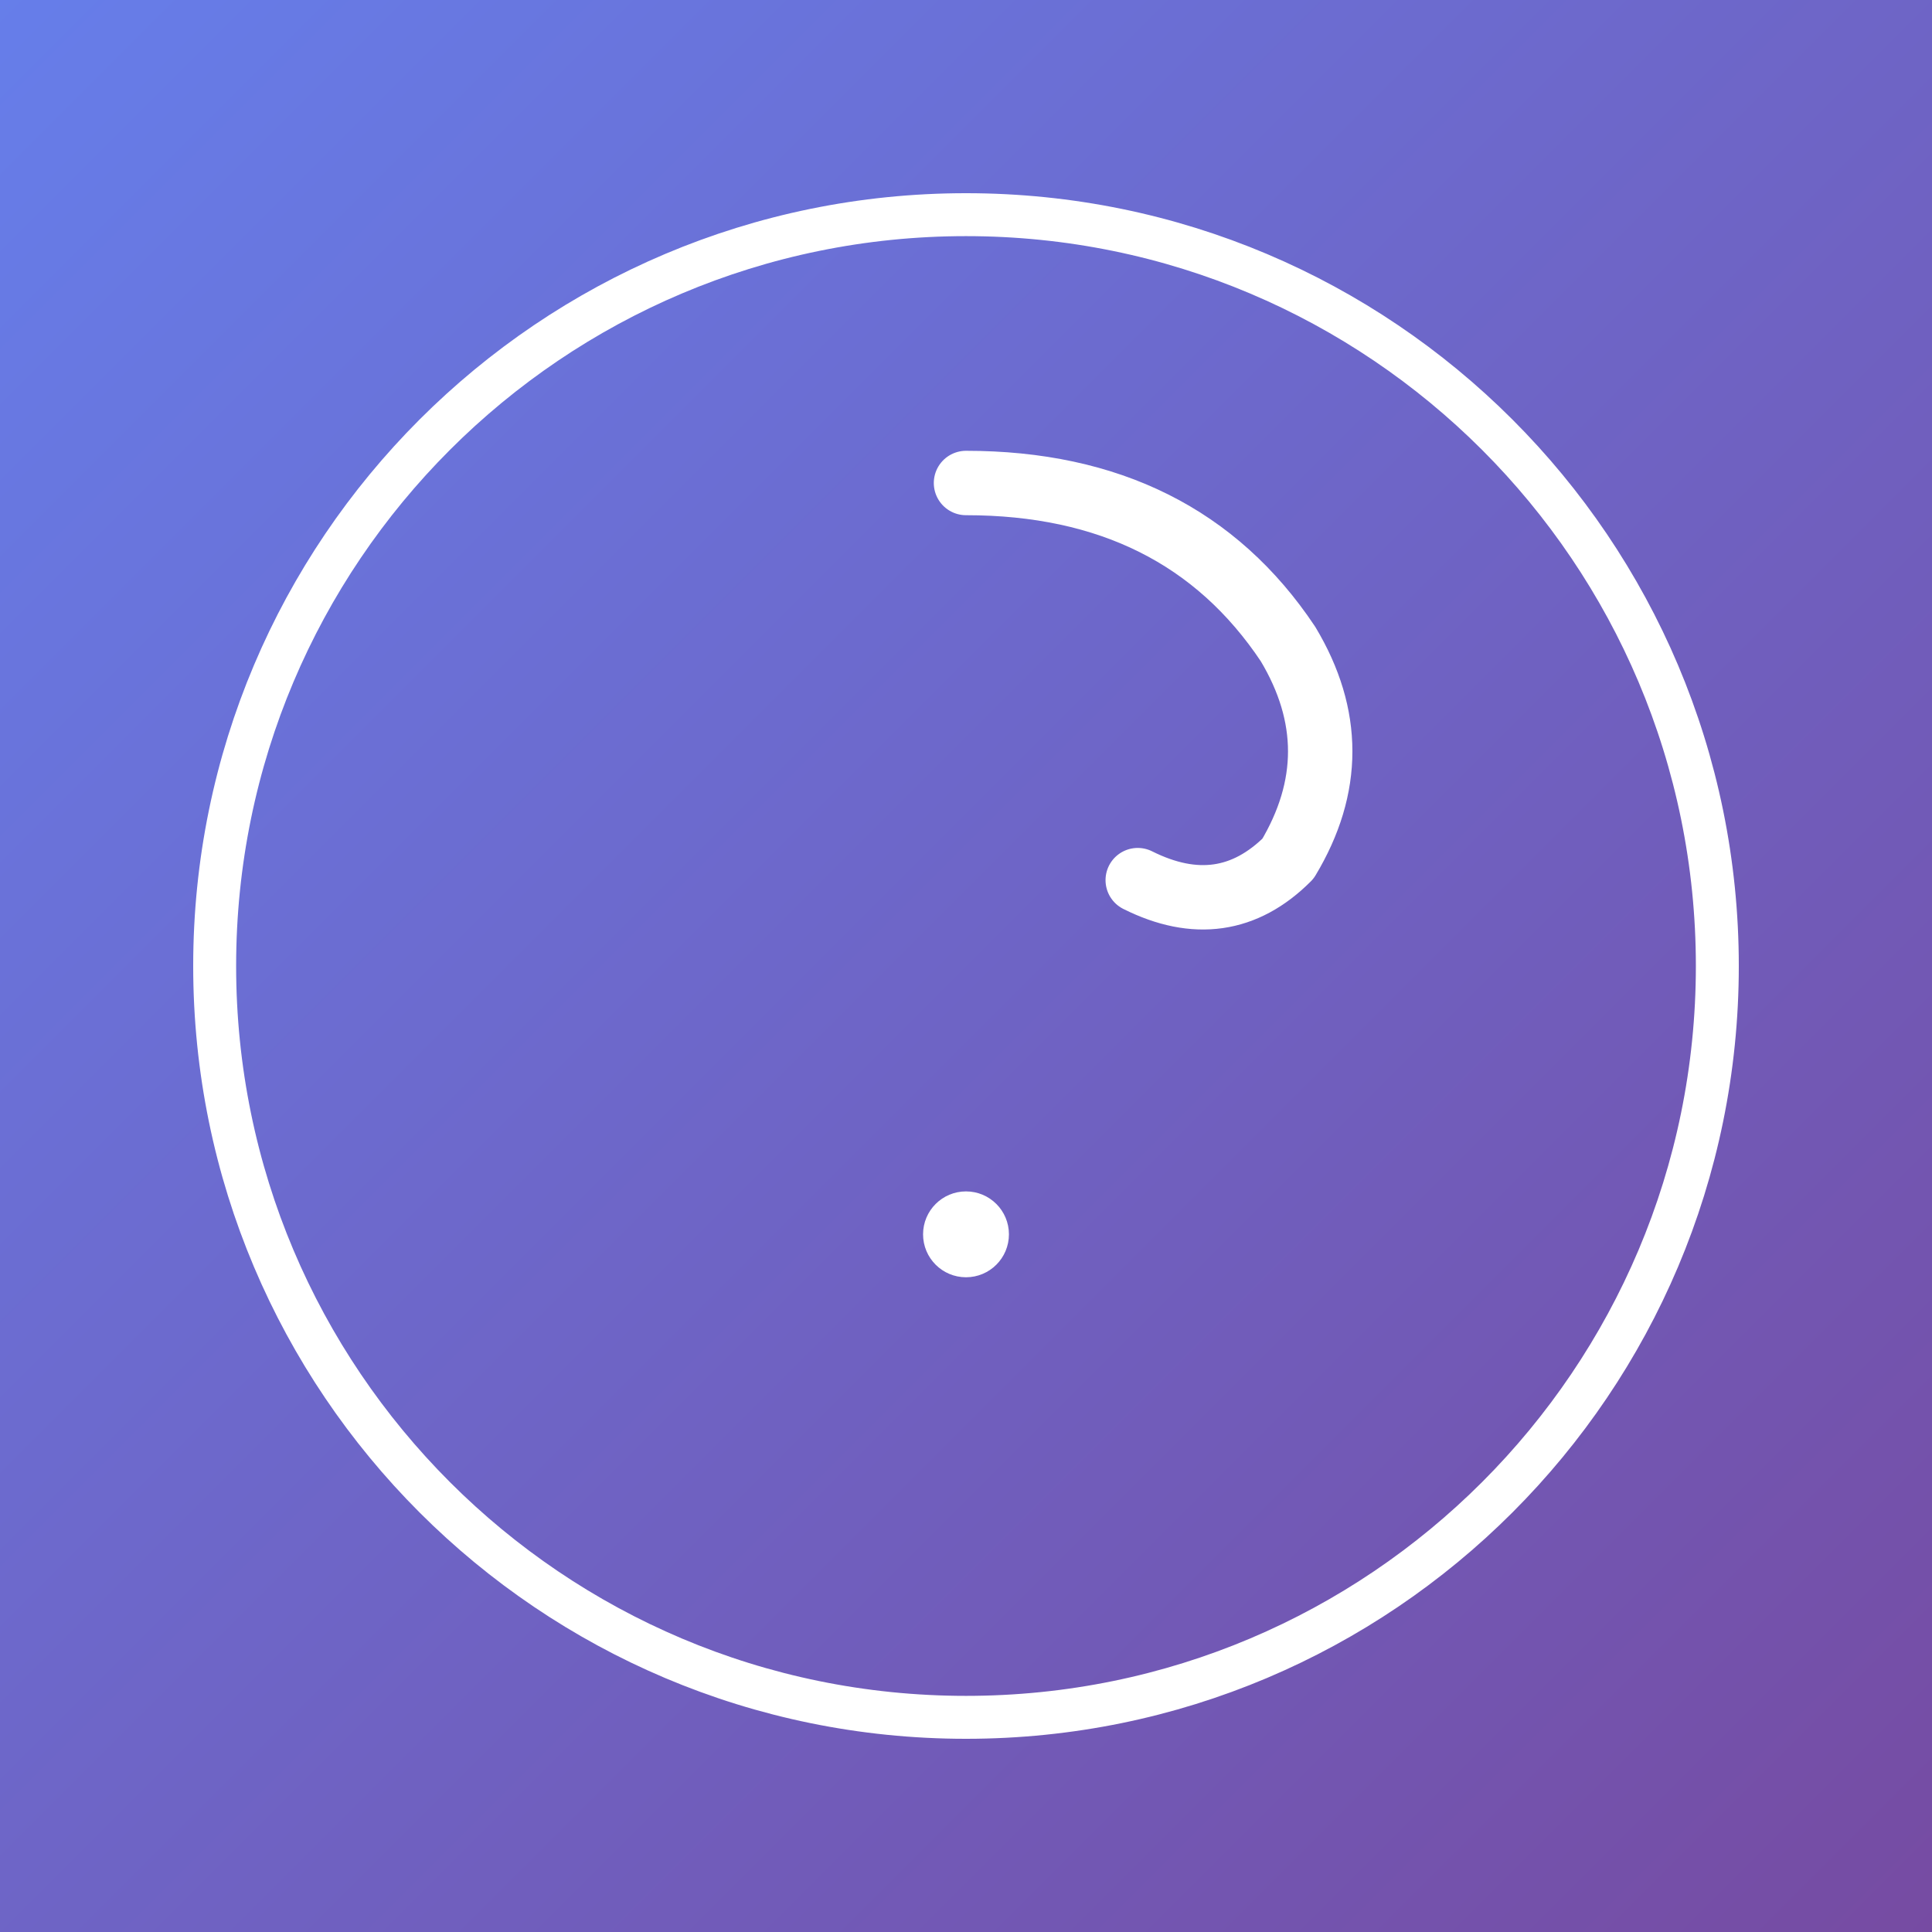
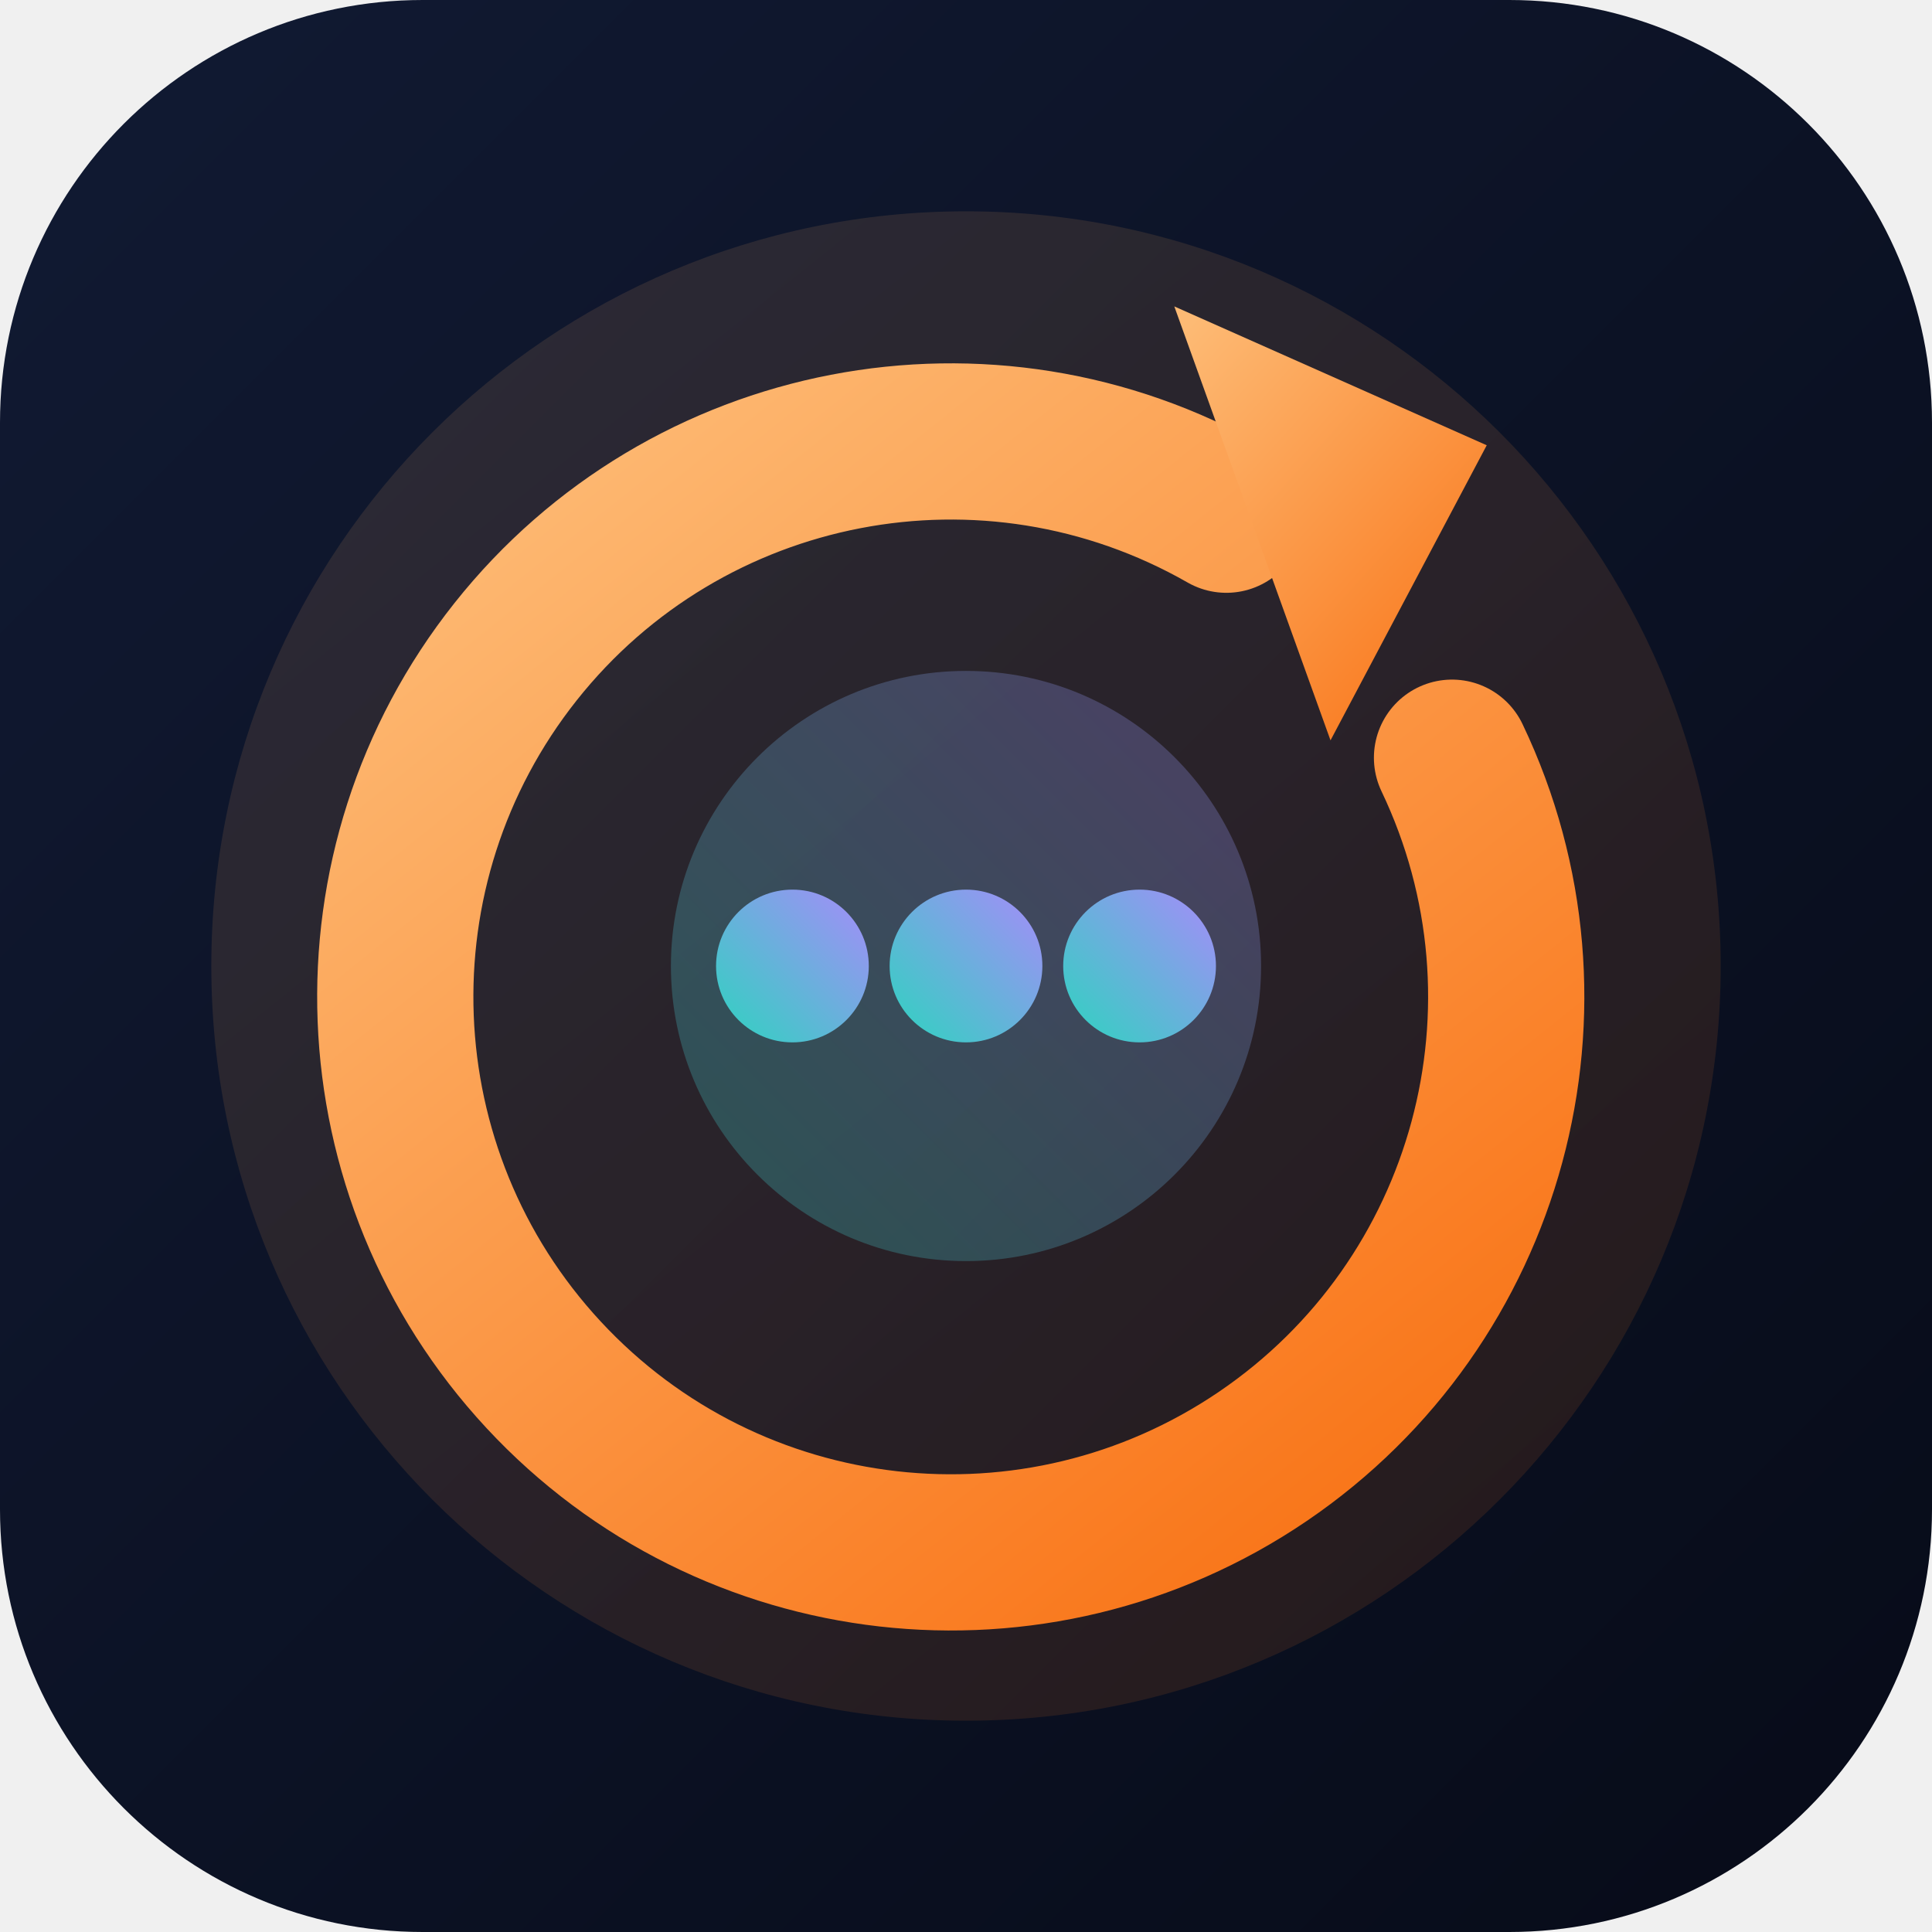
- <svg xmlns="http://www.w3.org/2000/svg" viewBox="0 0 180 180">
+ <svg xmlns="http://www.w3.org/2000/svg" viewBox="0 0 512 512">
  <defs>
-     <linearGradient id="g3" x1="0%" y1="0%" x2="100%" y2="100%">
-       <stop offset="0%" style="stop-color:#667eea" />
-       <stop offset="100%" style="stop-color:#764ba2" />
+     <linearGradient id="bg" x1="0%" y1="0%" x2="100%" y2="100%">
+       <stop offset="0%" stop-color="#111a33" />
+       <stop offset="100%" stop-color="#070b18" />
+     </linearGradient>
+     <linearGradient id="warm" x1="10%" y1="0%" x2="90%" y2="100%">
+       <stop offset="0%" stop-color="#fdba74" />
+       <stop offset="100%" stop-color="#f97316" />
+     </linearGradient>
+     <linearGradient id="cool" x1="0%" y1="100%" x2="100%" y2="0%">
+       <stop offset="0%" stop-color="#2dd4bf" />
+       <stop offset="100%" stop-color="#a78bfa" />
    </linearGradient>
  </defs>
-   <rect width="180" height="180" fill="url(#g3)" />
-   <circle cx="90" cy="90" r="70" fill="none" stroke="white" stroke-width="4" />
-   <path d="M 90 45 Q 110 45 120 60 Q 126 70 120 80 Q 114 86 106 82" fill="none" stroke="white" stroke-width="6" stroke-linecap="round" stroke-linejoin="round" />
-   <circle cx="90" cy="115" r="4" fill="white" />
+   <rect width="512" height="512" rx="112" fill="url(#bg)" />
+   <circle cx="256" cy="256" r="200" fill="url(#warm)" opacity="0.12" />
+   <g transform="translate(256 256) scale(4.6) translate(-50 -50)">
+     <path d="M78 38a32 32 0 1 1-13-14" stroke="url(#warm)" stroke-width="9" stroke-linecap="round" fill="none" />
+     <path d="M62 12l18 8-9 17z" fill="url(#warm)" />
+     <circle cx="50" cy="50" r="17" fill="url(#cool)" opacity="0.28" />
+     <circle cx="40" cy="50" r="4.4" fill="url(#cool)" />
+     <circle cx="50" cy="50" r="4.4" fill="url(#cool)" />
+     <circle cx="60" cy="50" r="4.4" fill="url(#cool)" />
+   </g>
</svg>
